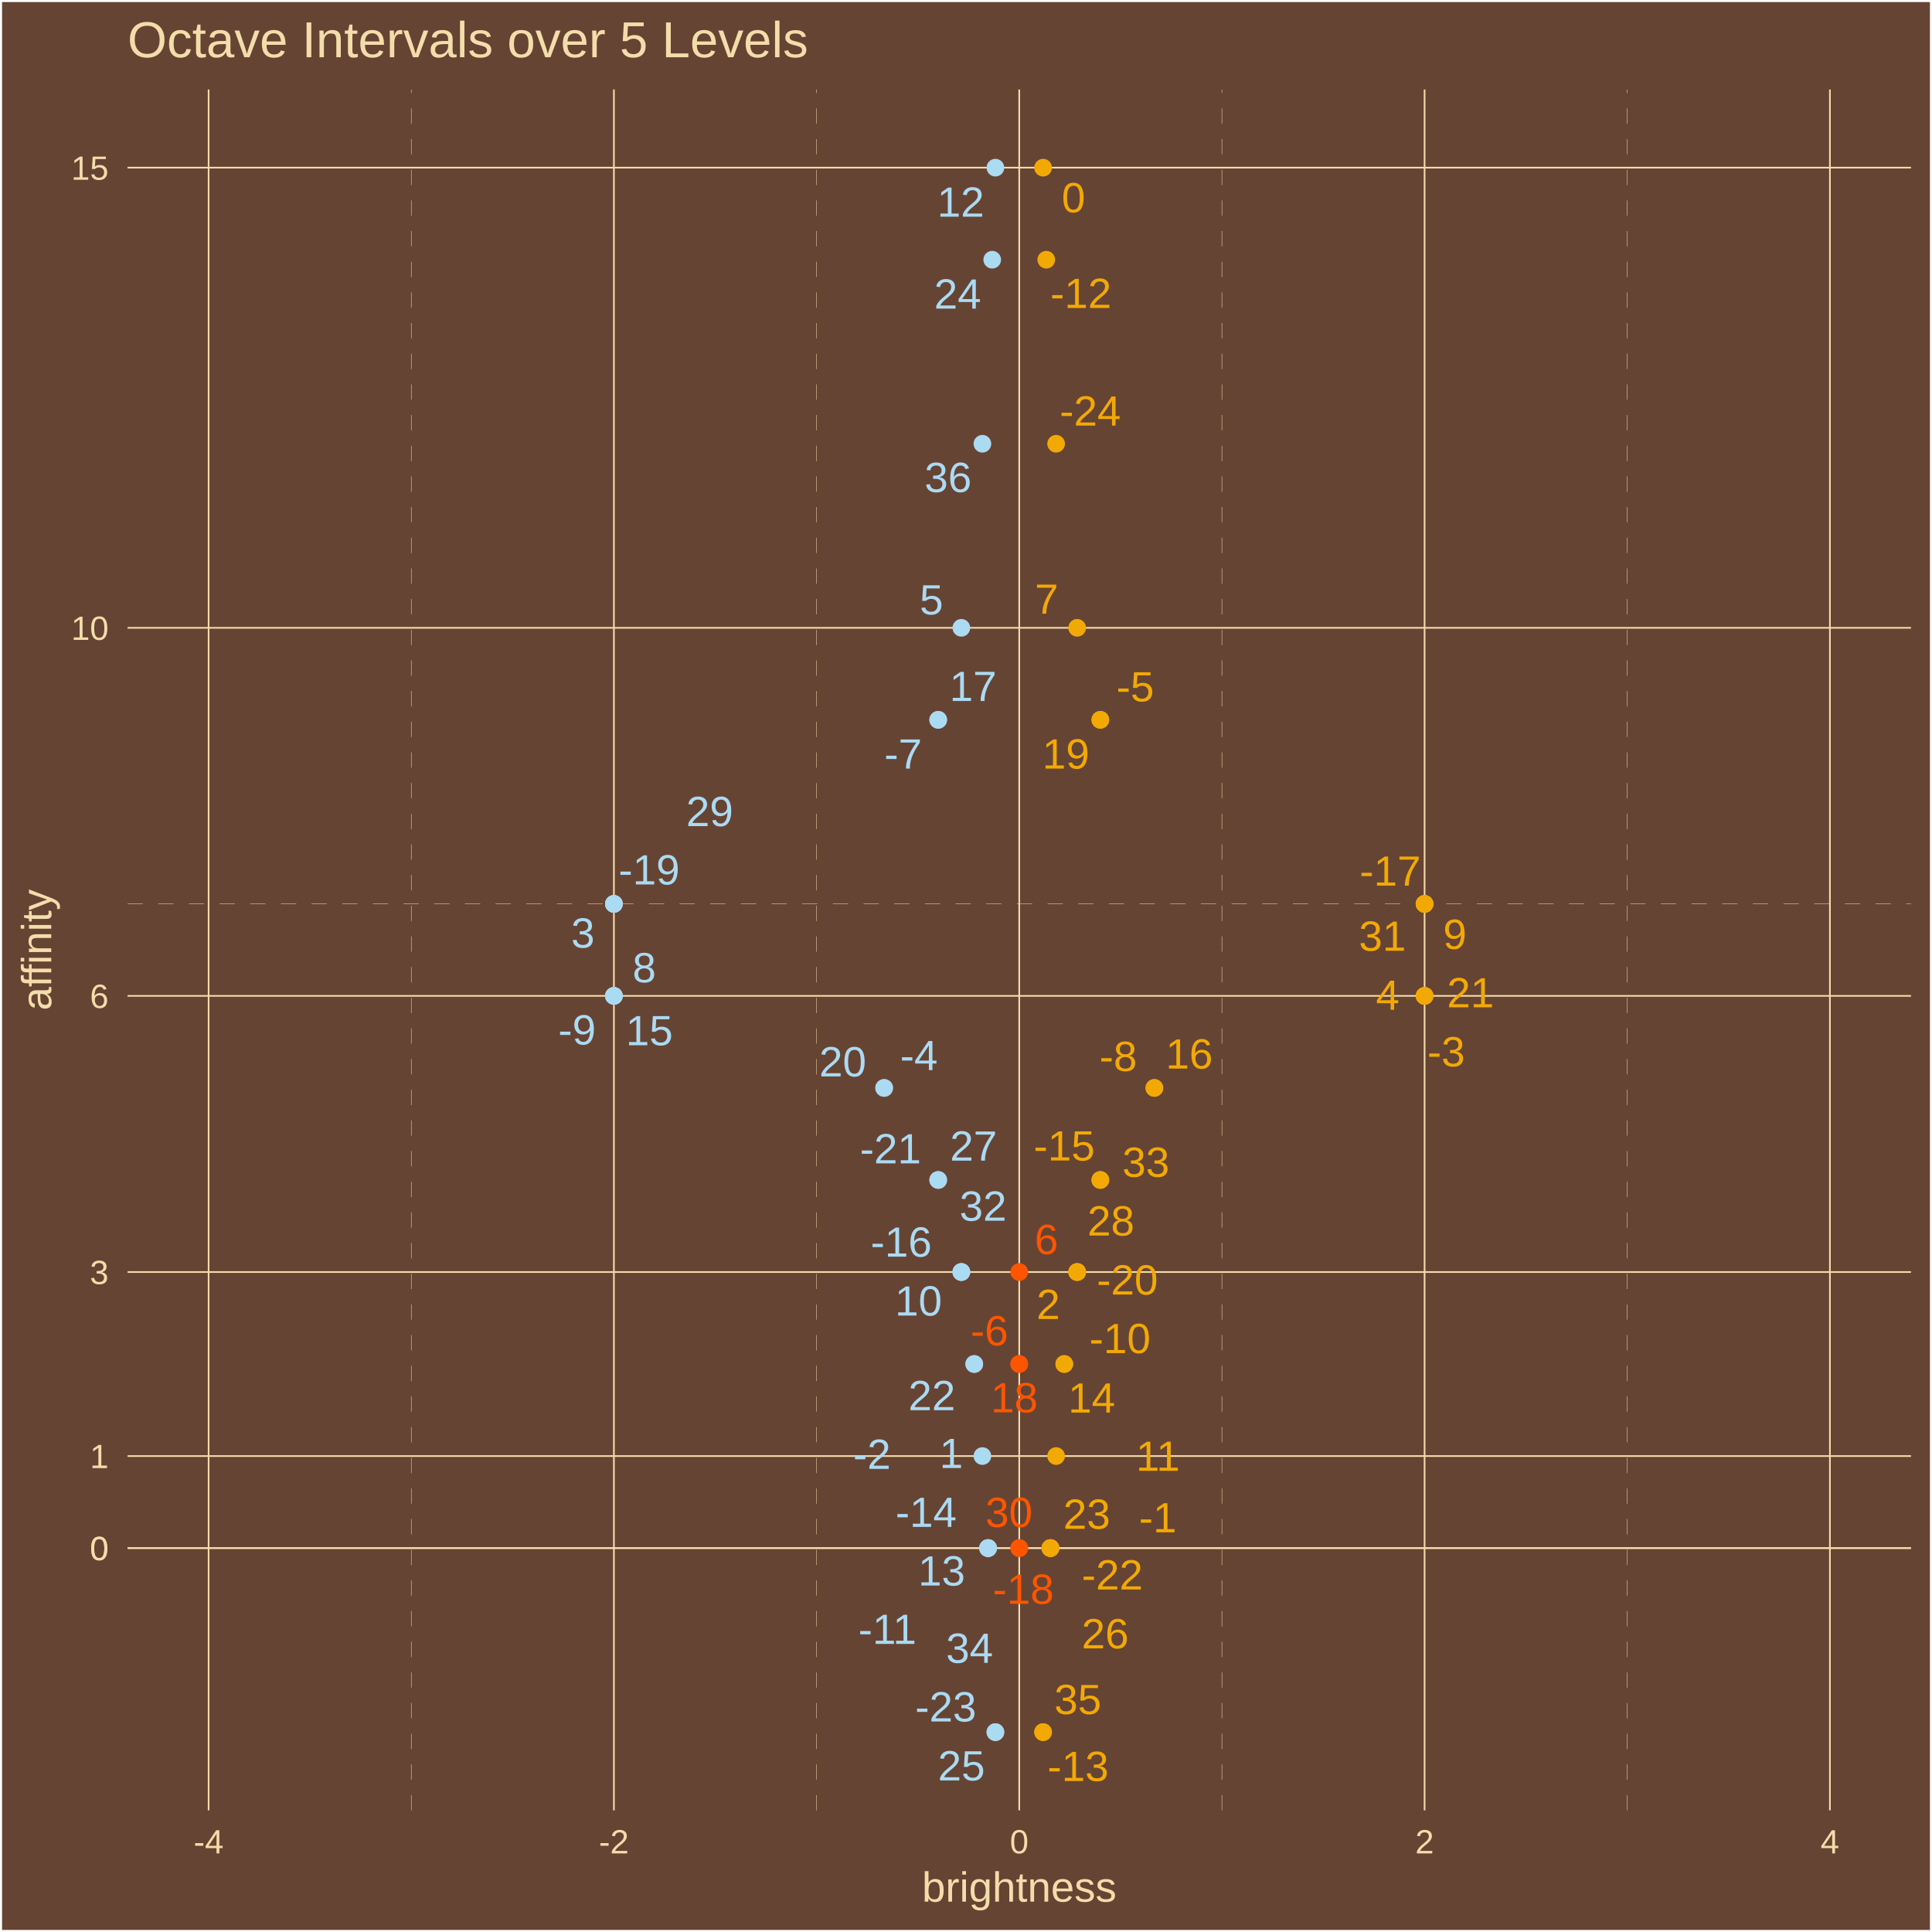
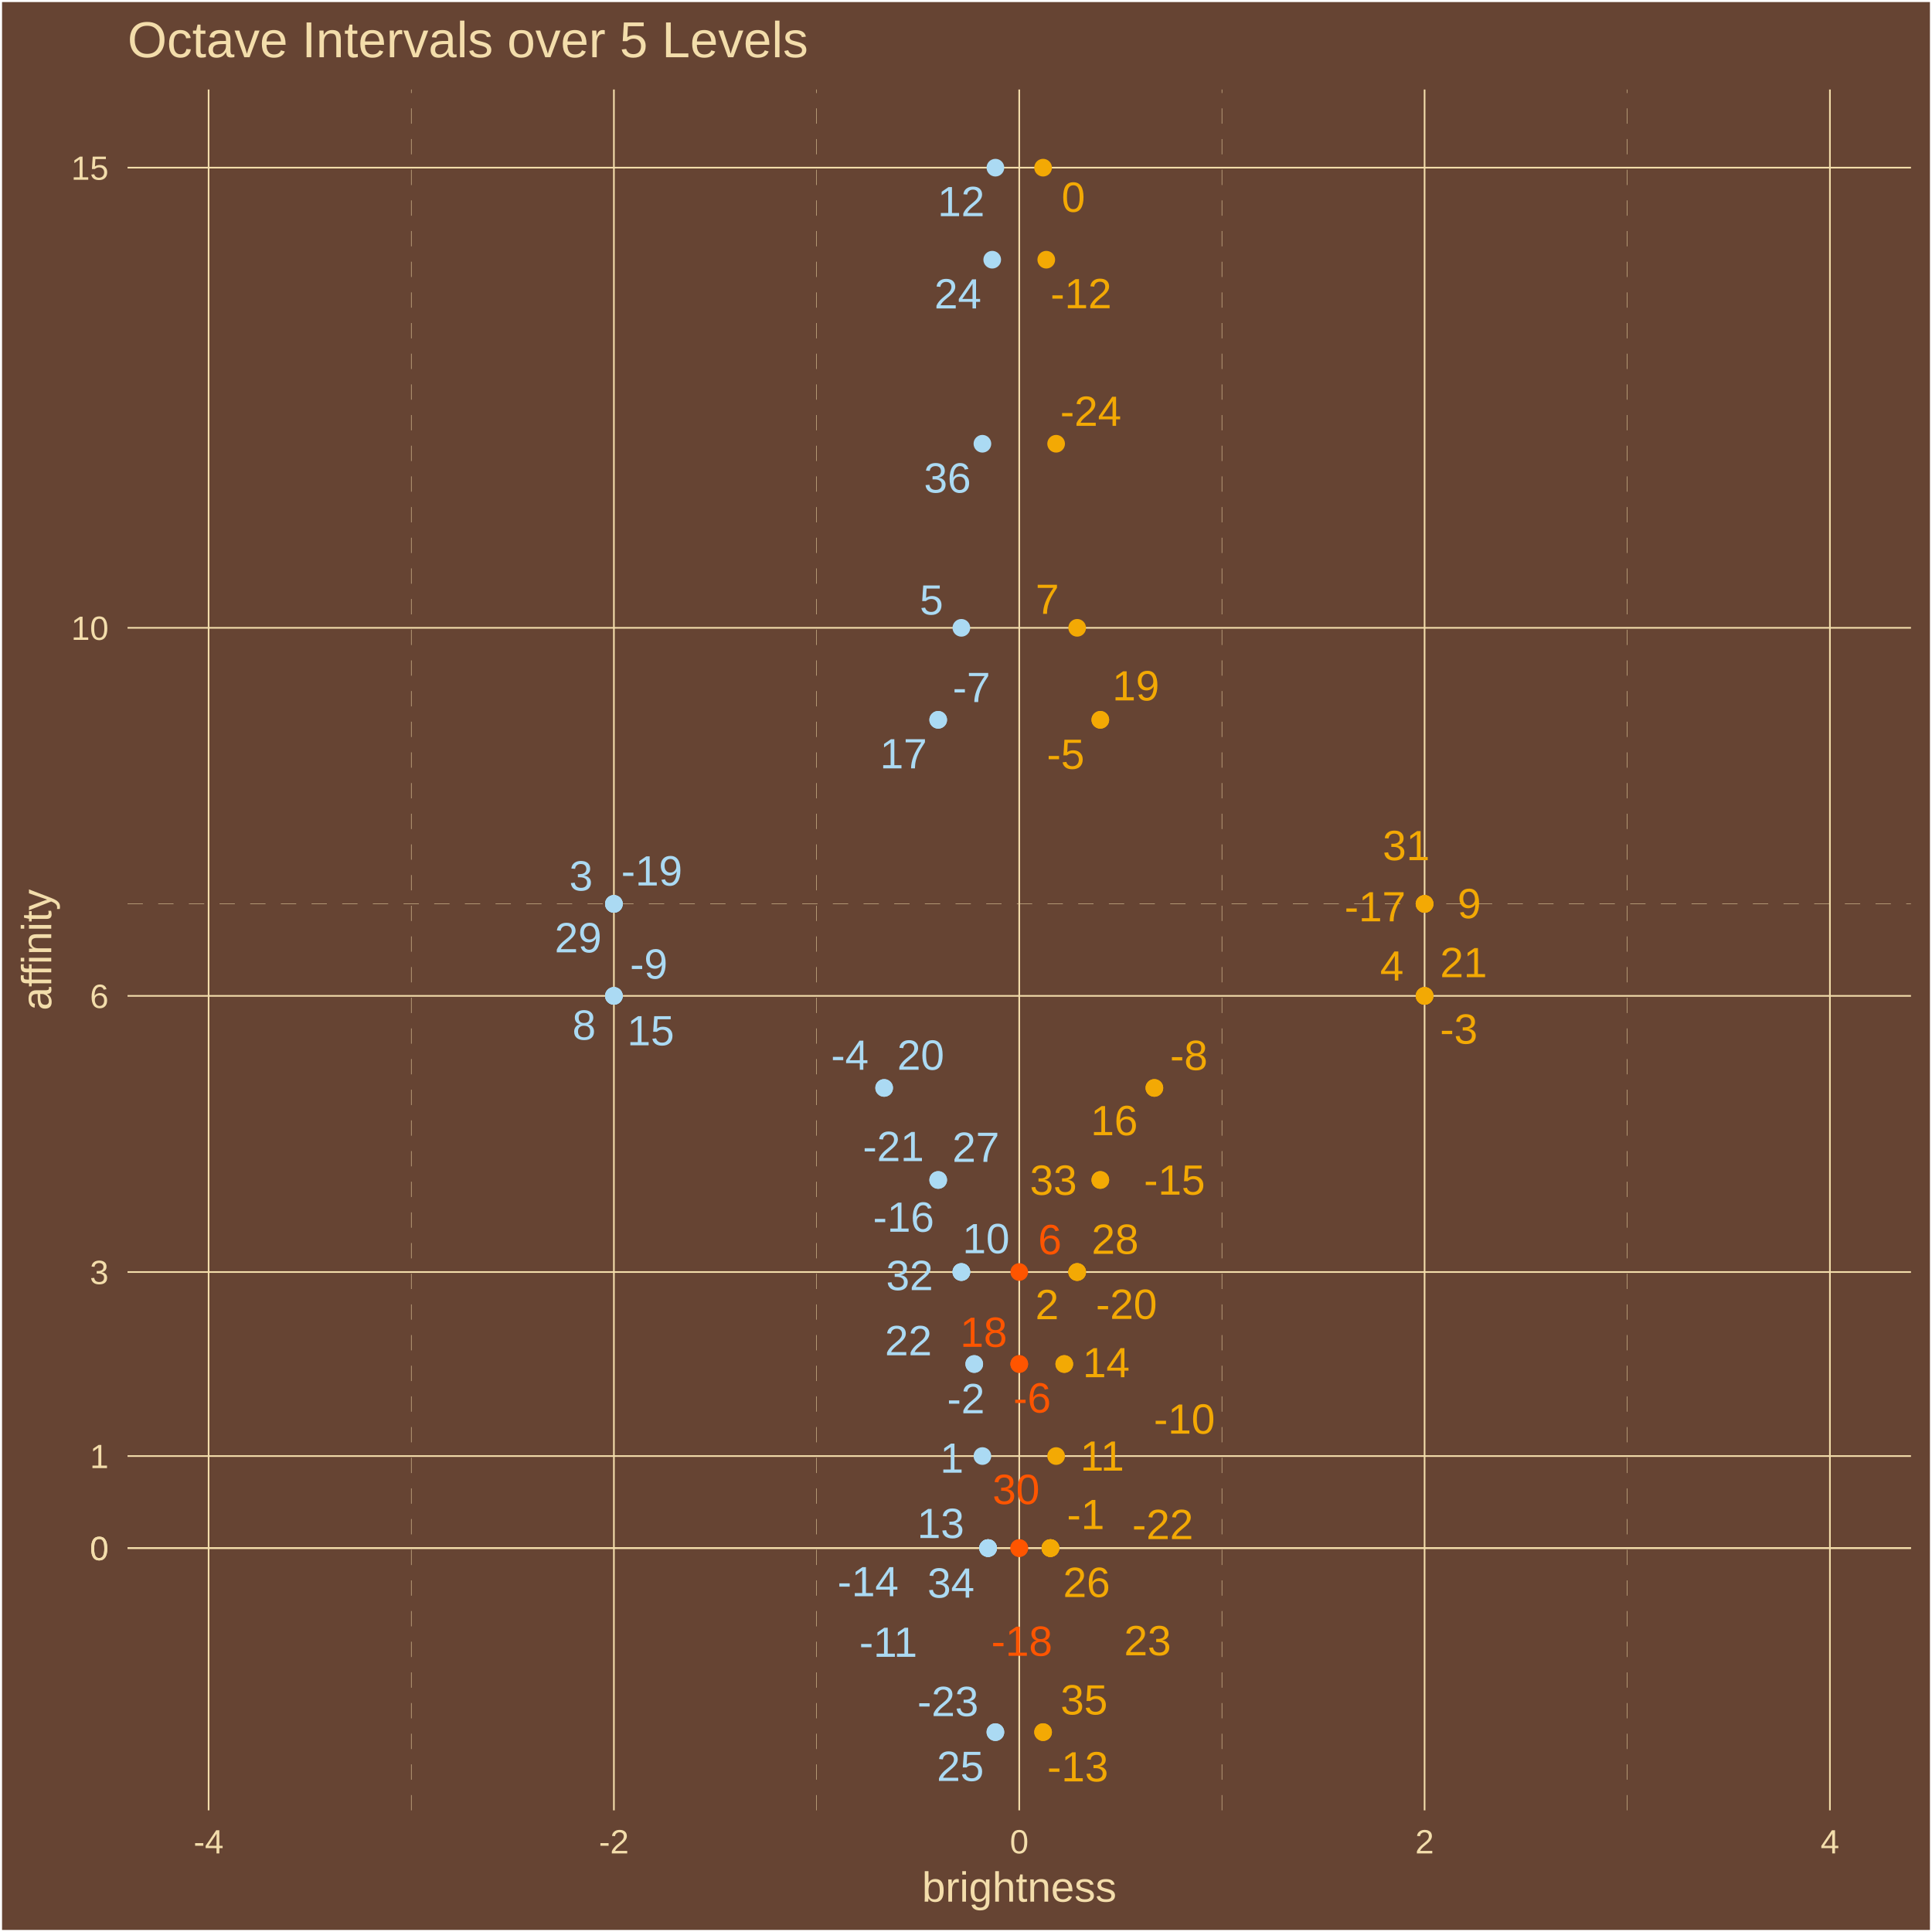
<svg xmlns="http://www.w3.org/2000/svg" class="svglite" width="504.00pt" height="504.00pt" viewBox="0 0 504.00 504.00">
  <defs>
    <style type="text/css">
    .svglite line, .svglite polyline, .svglite polygon, .svglite path, .svglite rect, .svglite circle {
      fill: none;
      stroke: #000000;
      stroke-linecap: round;
      stroke-linejoin: round;
      stroke-miterlimit: 10.00;
    }
    .svglite text {
      white-space: pre;
    }
  </style>
  </defs>
  <rect width="100%" height="100%" style="stroke: none; fill: #664433;" />
  <defs>
    <clipPath id="cpMC4wMHw1MDQuMDB8MC4wMHw1MDQuMDA=">
      <rect x="0.00" y="0.00" width="504.00" height="504.00" />
    </clipPath>
  </defs>
  <g clip-path="url(#cpMC4wMHw1MDQuMDB8MC4wMHw1MDQuMDA=)">
    <rect x="0.00" y="0" width="504.00" height="504.00" style="stroke-width: 1.07; stroke: #FFFFFF; fill: #664433;" />
  </g>
  <defs>
    <clipPath id="cpMzMuMjd8NDk4LjUyfDIzLjM0fDQ3Mi4yNw==">
      <rect x="33.27" y="23.34" width="465.25" height="448.93" />
    </clipPath>
  </defs>
  <g clip-path="url(#cpMzMuMjd8NDk4LjUyfDIzLjM0fDQ3Mi4yNw==)">
    <rect x="33.27" y="23.34" width="465.25" height="448.93" style="stroke-width: 1.07; stroke: none; fill: #664433;" />
    <polyline points="33.27,235.80 498.52,235.80 " style="stroke-width: 0.11; stroke: #F3DDAB; stroke-dasharray: 4.00,4.00; stroke-linecap: butt;" />
    <polyline points="107.29,472.27 107.29,23.34 " style="stroke-width: 0.11; stroke: #F3DDAB; stroke-dasharray: 4.00,4.00; stroke-linecap: butt;" />
    <polyline points="213.02,472.27 213.02,23.34 " style="stroke-width: 0.11; stroke: #F3DDAB; stroke-dasharray: 4.00,4.00; stroke-linecap: butt;" />
    <polyline points="318.76,472.27 318.76,23.34 " style="stroke-width: 0.11; stroke: #F3DDAB; stroke-dasharray: 4.00,4.00; stroke-linecap: butt;" />
    <polyline points="424.50,472.27 424.50,23.34 " style="stroke-width: 0.11; stroke: #F3DDAB; stroke-dasharray: 4.00,4.00; stroke-linecap: butt;" />
    <polyline points="33.27,403.85 498.52,403.85 " style="stroke-width: 0.43; stroke: #F3DDAB; stroke-linecap: butt;" />
    <polyline points="33.27,403.85 498.52,403.85 " style="stroke-width: 0.43; stroke: #F3DDAB; stroke-linecap: butt;" />
    <polyline points="33.27,379.84 498.52,379.84 " style="stroke-width: 0.43; stroke: #F3DDAB; stroke-linecap: butt;" />
    <polyline points="33.27,331.83 498.52,331.83 " style="stroke-width: 0.43; stroke: #F3DDAB; stroke-linecap: butt;" />
    <polyline points="33.27,259.80 498.52,259.80 " style="stroke-width: 0.43; stroke: #F3DDAB; stroke-linecap: butt;" />
    <polyline points="33.27,163.78 498.52,163.78 " style="stroke-width: 0.43; stroke: #F3DDAB; stroke-linecap: butt;" />
    <polyline points="33.27,43.74 498.52,43.74 " style="stroke-width: 0.43; stroke: #F3DDAB; stroke-linecap: butt;" />
    <polyline points="54.42,472.27 54.42,23.34 " style="stroke-width: 0.43; stroke: #F3DDAB; stroke-linecap: butt;" />
    <polyline points="160.15,472.27 160.15,23.34 " style="stroke-width: 0.43; stroke: #F3DDAB; stroke-linecap: butt;" />
    <polyline points="265.89,472.27 265.89,23.34 " style="stroke-width: 0.43; stroke: #F3DDAB; stroke-linecap: butt;" />
    <polyline points="371.63,472.27 371.63,23.34 " style="stroke-width: 0.43; stroke: #F3DDAB; stroke-linecap: butt;" />
    <polyline points="477.37,472.27 477.37,23.34 " style="stroke-width: 0.43; stroke: #F3DDAB; stroke-linecap: butt;" />
    <circle cx="275.51" cy="115.76" r="1.95" style="stroke-width: 0.71; stroke: #F3A904; fill: #F3A904;" />
    <circle cx="259.67" cy="451.86" r="1.95" style="stroke-width: 0.71; stroke: #ABDAF3; fill: #ABDAF3;" />
    <circle cx="274.03" cy="403.85" r="1.95" style="stroke-width: 0.71; stroke: #F3A904; fill: #F3A904;" />
    <circle cx="244.75" cy="307.82" r="1.95" style="stroke-width: 0.71; stroke: #ABDAF3; fill: #ABDAF3;" />
    <circle cx="281.00" cy="331.83" r="1.95" style="stroke-width: 0.71; stroke: #F3A904; fill: #F3A904;" />
    <circle cx="160.15" cy="235.80" r="1.95" style="stroke-width: 0.71; stroke: #ABDAF3; fill: #ABDAF3;" />
    <circle cx="265.89" cy="403.85" r="1.95" style="stroke-width: 0.71; stroke: #FF5500; fill: #FF5500;" />
    <circle cx="371.63" cy="235.80" r="1.95" style="stroke-width: 0.71; stroke: #F3A904; fill: #F3A904;" />
    <circle cx="250.79" cy="331.83" r="1.95" style="stroke-width: 0.71; stroke: #ABDAF3; fill: #ABDAF3;" />
    <circle cx="287.04" cy="307.82" r="1.95" style="stroke-width: 0.71; stroke: #F3A904; fill: #F3A904;" />
    <circle cx="257.76" cy="403.85" r="1.95" style="stroke-width: 0.71; stroke: #ABDAF3; fill: #ABDAF3;" />
    <circle cx="272.11" cy="451.86" r="1.95" style="stroke-width: 0.71; stroke: #F3A904; fill: #F3A904;" />
    <circle cx="272.94" cy="67.75" r="1.95" style="stroke-width: 0.71; stroke: #F3A904; fill: #F3A904;" />
    <circle cx="257.76" cy="403.85" r="1.95" style="stroke-width: 0.71; stroke: #ABDAF3; fill: #ABDAF3;" />
    <circle cx="277.64" cy="355.83" r="1.95" style="stroke-width: 0.71; stroke: #F3A904; fill: #F3A904;" />
    <circle cx="160.15" cy="259.80" r="1.95" style="stroke-width: 0.71; stroke: #ABDAF3; fill: #ABDAF3;" />
    <circle cx="301.14" cy="283.81" r="1.95" style="stroke-width: 0.71; stroke: #F3A904; fill: #F3A904;" />
    <circle cx="244.75" cy="187.78" r="1.95" style="stroke-width: 0.71; stroke: #ABDAF3; fill: #ABDAF3;" />
    <circle cx="265.89" cy="355.83" r="1.95" style="stroke-width: 0.71; stroke: #FF5500; fill: #FF5500;" />
    <circle cx="287.04" cy="187.78" r="1.95" style="stroke-width: 0.71; stroke: #F3A904; fill: #F3A904;" />
    <circle cx="230.65" cy="283.81" r="1.95" style="stroke-width: 0.71; stroke: #ABDAF3; fill: #ABDAF3;" />
    <circle cx="371.63" cy="259.80" r="1.95" style="stroke-width: 0.71; stroke: #F3A904; fill: #F3A904;" />
    <circle cx="254.15" cy="355.83" r="1.95" style="stroke-width: 0.71; stroke: #ABDAF3; fill: #ABDAF3;" />
    <circle cx="274.03" cy="403.85" r="1.95" style="stroke-width: 0.71; stroke: #F3A904; fill: #F3A904;" />
    <circle cx="272.11" cy="43.74" r="1.95" style="stroke-width: 0.71; stroke: #F3A904; fill: #F3A904;" />
    <circle cx="256.28" cy="379.84" r="1.95" style="stroke-width: 0.71; stroke: #ABDAF3; fill: #ABDAF3;" />
    <circle cx="281.00" cy="331.83" r="1.95" style="stroke-width: 0.71; stroke: #F3A904; fill: #F3A904;" />
    <circle cx="160.15" cy="235.80" r="1.95" style="stroke-width: 0.71; stroke: #ABDAF3; fill: #ABDAF3;" />
    <circle cx="371.63" cy="259.80" r="1.95" style="stroke-width: 0.71; stroke: #F3A904; fill: #F3A904;" />
    <circle cx="250.79" cy="163.78" r="1.95" style="stroke-width: 0.71; stroke: #ABDAF3; fill: #ABDAF3;" />
    <circle cx="265.89" cy="331.83" r="1.95" style="stroke-width: 0.71; stroke: #FF5500; fill: #FF5500;" />
    <circle cx="281.00" cy="163.78" r="1.95" style="stroke-width: 0.71; stroke: #F3A904; fill: #F3A904;" />
    <circle cx="160.15" cy="259.80" r="1.95" style="stroke-width: 0.71; stroke: #ABDAF3; fill: #ABDAF3;" />
    <circle cx="371.63" cy="235.80" r="1.95" style="stroke-width: 0.71; stroke: #F3A904; fill: #F3A904;" />
    <circle cx="250.79" cy="331.83" r="1.95" style="stroke-width: 0.71; stroke: #ABDAF3; fill: #ABDAF3;" />
    <circle cx="275.51" cy="379.84" r="1.95" style="stroke-width: 0.71; stroke: #F3A904; fill: #F3A904;" />
    <circle cx="259.67" cy="43.74" r="1.95" style="stroke-width: 0.71; stroke: #ABDAF3; fill: #ABDAF3;" />
    <circle cx="257.76" cy="403.85" r="1.95" style="stroke-width: 0.71; stroke: #ABDAF3; fill: #ABDAF3;" />
    <circle cx="277.64" cy="355.83" r="1.95" style="stroke-width: 0.71; stroke: #F3A904; fill: #F3A904;" />
    <circle cx="160.15" cy="259.80" r="1.95" style="stroke-width: 0.71; stroke: #ABDAF3; fill: #ABDAF3;" />
    <circle cx="301.14" cy="283.81" r="1.95" style="stroke-width: 0.71; stroke: #F3A904; fill: #F3A904;" />
    <circle cx="244.75" cy="187.78" r="1.95" style="stroke-width: 0.71; stroke: #ABDAF3; fill: #ABDAF3;" />
    <circle cx="265.89" cy="355.83" r="1.95" style="stroke-width: 0.71; stroke: #FF5500; fill: #FF5500;" />
    <circle cx="287.04" cy="187.78" r="1.95" style="stroke-width: 0.71; stroke: #F3A904; fill: #F3A904;" />
    <circle cx="230.65" cy="283.81" r="1.95" style="stroke-width: 0.71; stroke: #ABDAF3; fill: #ABDAF3;" />
    <circle cx="371.63" cy="259.80" r="1.95" style="stroke-width: 0.71; stroke: #F3A904; fill: #F3A904;" />
    <circle cx="254.15" cy="355.83" r="1.95" style="stroke-width: 0.71; stroke: #ABDAF3; fill: #ABDAF3;" />
    <circle cx="274.03" cy="403.85" r="1.95" style="stroke-width: 0.71; stroke: #F3A904; fill: #F3A904;" />
    <circle cx="258.84" cy="67.75" r="1.95" style="stroke-width: 0.71; stroke: #ABDAF3; fill: #ABDAF3;" />
    <circle cx="259.67" cy="451.86" r="1.95" style="stroke-width: 0.71; stroke: #ABDAF3; fill: #ABDAF3;" />
    <circle cx="274.03" cy="403.85" r="1.95" style="stroke-width: 0.71; stroke: #F3A904; fill: #F3A904;" />
    <circle cx="244.75" cy="307.82" r="1.95" style="stroke-width: 0.71; stroke: #ABDAF3; fill: #ABDAF3;" />
    <circle cx="281.00" cy="331.83" r="1.95" style="stroke-width: 0.71; stroke: #F3A904; fill: #F3A904;" />
    <circle cx="160.15" cy="235.80" r="1.95" style="stroke-width: 0.71; stroke: #ABDAF3; fill: #ABDAF3;" />
    <circle cx="265.89" cy="403.85" r="1.95" style="stroke-width: 0.71; stroke: #FF5500; fill: #FF5500;" />
    <circle cx="371.63" cy="235.80" r="1.95" style="stroke-width: 0.71; stroke: #F3A904; fill: #F3A904;" />
    <circle cx="250.79" cy="331.83" r="1.95" style="stroke-width: 0.71; stroke: #ABDAF3; fill: #ABDAF3;" />
    <circle cx="287.04" cy="307.82" r="1.95" style="stroke-width: 0.71; stroke: #F3A904; fill: #F3A904;" />
    <circle cx="257.76" cy="403.85" r="1.95" style="stroke-width: 0.71; stroke: #ABDAF3; fill: #ABDAF3;" />
    <circle cx="272.11" cy="451.86" r="1.95" style="stroke-width: 0.71; stroke: #F3A904; fill: #F3A904;" />
    <circle cx="256.28" cy="115.76" r="1.95" style="stroke-width: 0.71; stroke: #ABDAF3; fill: #ABDAF3;" />
-     <line x1="251.36" y1="396.45" x2="257.03" y2="403.00" style="stroke-width: 1.07; stroke: none;" />
-     <line x1="241.26" y1="423.94" x2="257.05" y2="404.71" style="stroke-width: 1.07; stroke: none;" />
-     <line x1="376.40" y1="268.48" x2="372.17" y2="260.78" style="stroke-width: 1.07; stroke: none;" />
-     <line x1="234.18" y1="378.44" x2="253.40" y2="356.67" style="stroke-width: 1.07; stroke: none;" />
-     <line x1="295.32" y1="396.14" x2="275.10" y2="403.46" style="stroke-width: 1.07; stroke: none;" />
-     <line x1="294.14" y1="379.73" x2="276.65" y2="379.83" style="stroke-width: 1.07; stroke: none;" />
-     <line x1="286.85" y1="420.30" x2="274.71" y2="404.73" style="stroke-width: 1.07; stroke: none;" />
-     <line x1="287.23" y1="324.11" x2="281.70" y2="330.96" style="stroke-width: 1.07; stroke: none;" />
-     <line x1="177.20" y1="212.45" x2="160.81" y2="234.90" style="stroke-width: 1.07; stroke: none;" />
-     <line x1="255.91" y1="320.25" x2="251.24" y2="330.81" style="stroke-width: 1.07; stroke: none;" />
-     <line x1="253.06" y1="424.08" x2="257.51" y2="404.92" style="stroke-width: 1.07; stroke: none;" />
-     <text x="284.42" y="111.03" text-anchor="middle" style="font-size: 11.04px;fill: #F3A904; font-family: &quot;Arial&quot;;" textLength="15.94px" lengthAdjust="spacingAndGlyphs">-24</text>
-     <text x="246.72" y="449.08" text-anchor="middle" style="font-size: 11.04px;fill: #ABDAF3; font-family: &quot;Arial&quot;;" textLength="15.94px" lengthAdjust="spacingAndGlyphs">-23</text>
-     <text x="290.17" y="414.66" text-anchor="middle" style="font-size: 11.04px;fill: #F3A904; font-family: &quot;Arial&quot;;" textLength="15.94px" lengthAdjust="spacingAndGlyphs">-22</text>
-     <text x="232.31" y="303.49" text-anchor="middle" style="font-size: 11.04px;fill: #ABDAF3; font-family: &quot;Arial&quot;;" textLength="15.94px" lengthAdjust="spacingAndGlyphs">-21</text>
-     <text x="294.09" y="337.71" text-anchor="middle" style="font-size: 11.04px;fill: #F3A904; font-family: &quot;Arial&quot;;" textLength="15.94px" lengthAdjust="spacingAndGlyphs">-20</text>
-     <text x="169.34" y="230.73" text-anchor="middle" style="font-size: 11.04px;fill: #ABDAF3; font-family: &quot;Arial&quot;;" textLength="15.94px" lengthAdjust="spacingAndGlyphs">-19</text>
-     <text x="266.95" y="418.39" text-anchor="middle" style="font-size: 11.04px;fill: #FF5500; font-family: &quot;Arial&quot;;" textLength="15.94px" lengthAdjust="spacingAndGlyphs">-18</text>
-     <text x="362.67" y="231.05" text-anchor="middle" style="font-size: 11.04px;fill: #F3A904; font-family: &quot;Arial&quot;;" textLength="15.94px" lengthAdjust="spacingAndGlyphs">-17</text>
-     <text x="235.10" y="327.83" text-anchor="middle" style="font-size: 11.04px;fill: #ABDAF3; font-family: &quot;Arial&quot;;" textLength="15.94px" lengthAdjust="spacingAndGlyphs">-16</text>
-     <text x="277.63" y="302.74" text-anchor="middle" style="font-size: 11.04px;fill: #F3A904; font-family: &quot;Arial&quot;;" textLength="15.94px" lengthAdjust="spacingAndGlyphs">-15</text>
-     <text x="241.59" y="398.32" text-anchor="middle" style="font-size: 11.04px;fill: #ABDAF3; font-family: &quot;Arial&quot;;" textLength="15.94px" lengthAdjust="spacingAndGlyphs">-14</text>
-     <text x="281.24" y="464.61" text-anchor="middle" style="font-size: 11.04px;fill: #F3A904; font-family: &quot;Arial&quot;;" textLength="15.94px" lengthAdjust="spacingAndGlyphs">-13</text>
-     <text x="281.97" y="80.34" text-anchor="middle" style="font-size: 11.04px;fill: #F3A904; font-family: &quot;Arial&quot;;" textLength="15.94px" lengthAdjust="spacingAndGlyphs">-12</text>
-     <text x="231.49" y="428.84" text-anchor="middle" style="font-size: 11.04px;fill: #ABDAF3; font-family: &quot;Arial&quot;;" textLength="15.94px" lengthAdjust="spacingAndGlyphs">-11</text>
-     <text x="292.17" y="352.99" text-anchor="middle" style="font-size: 11.04px;fill: #F3A904; font-family: &quot;Arial&quot;;" textLength="15.94px" lengthAdjust="spacingAndGlyphs">-10</text>
-     <text x="150.53" y="272.48" text-anchor="middle" style="font-size: 11.04px;fill: #ABDAF3; font-family: &quot;Arial&quot;;" textLength="9.81px" lengthAdjust="spacingAndGlyphs">-9</text>
-     <text x="291.71" y="279.40" text-anchor="middle" style="font-size: 11.04px;fill: #F3A904; font-family: &quot;Arial&quot;;" textLength="9.81px" lengthAdjust="spacingAndGlyphs">-8</text>
-     <text x="235.60" y="200.49" text-anchor="middle" style="font-size: 11.04px;fill: #ABDAF3; font-family: &quot;Arial&quot;;" textLength="9.81px" lengthAdjust="spacingAndGlyphs">-7</text>
-     <text x="258.10" y="350.97" text-anchor="middle" style="font-size: 11.04px;fill: #FF5500; font-family: &quot;Arial&quot;;" textLength="9.81px" lengthAdjust="spacingAndGlyphs">-6</text>
-     <text x="296.15" y="182.97" text-anchor="middle" style="font-size: 11.04px;fill: #F3A904; font-family: &quot;Arial&quot;;" textLength="9.81px" lengthAdjust="spacingAndGlyphs">-5</text>
-     <text x="239.72" y="279.16" text-anchor="middle" style="font-size: 11.04px;fill: #ABDAF3; font-family: &quot;Arial&quot;;" textLength="9.81px" lengthAdjust="spacingAndGlyphs">-4</text>
-     <text x="377.25" y="278.19" text-anchor="middle" style="font-size: 11.04px;fill: #F3A904; font-family: &quot;Arial&quot;;" textLength="9.81px" lengthAdjust="spacingAndGlyphs">-3</text>
-     <text x="227.47" y="383.19" text-anchor="middle" style="font-size: 11.04px;fill: #ABDAF3; font-family: &quot;Arial&quot;;" textLength="9.81px" lengthAdjust="spacingAndGlyphs">-2</text>
-     <text x="302.03" y="399.73" text-anchor="middle" style="font-size: 11.04px;fill: #F3A904; font-family: &quot;Arial&quot;;" textLength="9.81px" lengthAdjust="spacingAndGlyphs">-1</text>
-     <text x="280.03" y="55.39" text-anchor="middle" style="font-size: 11.04px;fill: #F3A904; font-family: &quot;Arial&quot;;" textLength="6.13px" lengthAdjust="spacingAndGlyphs">0</text>
-     <text x="248.15" y="382.95" text-anchor="middle" style="font-size: 11.04px;fill: #ABDAF3; font-family: &quot;Arial&quot;;" textLength="6.13px" lengthAdjust="spacingAndGlyphs">1</text>
-     <text x="273.46" y="344.09" text-anchor="middle" style="font-size: 11.04px;fill: #F3A904; font-family: &quot;Arial&quot;;" textLength="6.13px" lengthAdjust="spacingAndGlyphs">2</text>
-     <text x="152.06" y="247.21" text-anchor="middle" style="font-size: 11.04px;fill: #ABDAF3; font-family: &quot;Arial&quot;;" textLength="6.13px" lengthAdjust="spacingAndGlyphs">3</text>
-     <text x="362.01" y="263.42" text-anchor="middle" style="font-size: 11.04px;fill: #F3A904; font-family: &quot;Arial&quot;;" textLength="6.13px" lengthAdjust="spacingAndGlyphs">4</text>
-     <text x="242.98" y="160.28" text-anchor="middle" style="font-size: 11.04px;fill: #ABDAF3; font-family: &quot;Arial&quot;;" textLength="6.13px" lengthAdjust="spacingAndGlyphs">5</text>
-     <text x="272.97" y="327.16" text-anchor="middle" style="font-size: 11.04px;fill: #FF5500; font-family: &quot;Arial&quot;;" textLength="6.13px" lengthAdjust="spacingAndGlyphs">6</text>
-     <text x="273.02" y="160.10" text-anchor="middle" style="font-size: 11.04px;fill: #F3A904; font-family: &quot;Arial&quot;;" textLength="6.13px" lengthAdjust="spacingAndGlyphs">7</text>
-     <text x="168.07" y="256.26" text-anchor="middle" style="font-size: 11.04px;fill: #ABDAF3; font-family: &quot;Arial&quot;;" textLength="6.13px" lengthAdjust="spacingAndGlyphs">8</text>
-     <text x="379.53" y="247.55" text-anchor="middle" style="font-size: 11.04px;fill: #F3A904; font-family: &quot;Arial&quot;;" textLength="6.13px" lengthAdjust="spacingAndGlyphs">9</text>
-     <text x="239.60" y="343.19" text-anchor="middle" style="font-size: 11.04px;fill: #ABDAF3; font-family: &quot;Arial&quot;;" textLength="12.27px" lengthAdjust="spacingAndGlyphs">10</text>
-     <text x="302.07" y="383.69" text-anchor="middle" style="font-size: 11.04px;fill: #F3A904; font-family: &quot;Arial&quot;;" textLength="12.27px" lengthAdjust="spacingAndGlyphs">11</text>
-     <text x="250.62" y="56.53" text-anchor="middle" style="font-size: 11.04px;fill: #ABDAF3; font-family: &quot;Arial&quot;;" textLength="12.27px" lengthAdjust="spacingAndGlyphs">12</text>
-     <text x="245.65" y="413.62" text-anchor="middle" style="font-size: 11.04px;fill: #ABDAF3; font-family: &quot;Arial&quot;;" textLength="12.27px" lengthAdjust="spacingAndGlyphs">13</text>
-     <text x="284.79" y="368.50" text-anchor="middle" style="font-size: 11.04px;fill: #F3A904; font-family: &quot;Arial&quot;;" textLength="12.27px" lengthAdjust="spacingAndGlyphs">14</text>
-     <text x="169.39" y="272.67" text-anchor="middle" style="font-size: 11.04px;fill: #ABDAF3; font-family: &quot;Arial&quot;;" textLength="12.27px" lengthAdjust="spacingAndGlyphs">15</text>
-     <text x="310.24" y="278.76" text-anchor="middle" style="font-size: 11.04px;fill: #F3A904; font-family: &quot;Arial&quot;;" textLength="12.27px" lengthAdjust="spacingAndGlyphs">16</text>
-     <text x="253.84" y="182.87" text-anchor="middle" style="font-size: 11.04px;fill: #ABDAF3; font-family: &quot;Arial&quot;;" textLength="12.27px" lengthAdjust="spacingAndGlyphs">17</text>
-     <text x="264.60" y="368.44" text-anchor="middle" style="font-size: 11.04px;fill: #FF5500; font-family: &quot;Arial&quot;;" textLength="12.27px" lengthAdjust="spacingAndGlyphs">18</text>
-     <text x="278.05" y="200.50" text-anchor="middle" style="font-size: 11.04px;fill: #F3A904; font-family: &quot;Arial&quot;;" textLength="12.27px" lengthAdjust="spacingAndGlyphs">19</text>
-     <text x="219.84" y="280.80" text-anchor="middle" style="font-size: 11.04px;fill: #ABDAF3; font-family: &quot;Arial&quot;;" textLength="12.27px" lengthAdjust="spacingAndGlyphs">20</text>
-     <text x="383.60" y="262.78" text-anchor="middle" style="font-size: 11.04px;fill: #F3A904; font-family: &quot;Arial&quot;;" textLength="12.27px" lengthAdjust="spacingAndGlyphs">21</text>
-     <text x="243.09" y="367.88" text-anchor="middle" style="font-size: 11.04px;fill: #ABDAF3; font-family: &quot;Arial&quot;;" textLength="12.27px" lengthAdjust="spacingAndGlyphs">22</text>
-     <text x="283.50" y="398.82" text-anchor="middle" style="font-size: 11.04px;fill: #F3A904; font-family: &quot;Arial&quot;;" textLength="12.27px" lengthAdjust="spacingAndGlyphs">23</text>
-     <text x="249.81" y="80.51" text-anchor="middle" style="font-size: 11.04px;fill: #ABDAF3; font-family: &quot;Arial&quot;;" textLength="12.27px" lengthAdjust="spacingAndGlyphs">24</text>
-     <text x="250.80" y="464.45" text-anchor="middle" style="font-size: 11.04px;fill: #ABDAF3; font-family: &quot;Arial&quot;;" textLength="12.27px" lengthAdjust="spacingAndGlyphs">25</text>
-     <text x="288.30" y="430.01" text-anchor="middle" style="font-size: 11.04px;fill: #F3A904; font-family: &quot;Arial&quot;;" textLength="12.27px" lengthAdjust="spacingAndGlyphs">26</text>
-     <text x="253.96" y="302.77" text-anchor="middle" style="font-size: 11.04px;fill: #ABDAF3; font-family: &quot;Arial&quot;;" textLength="12.27px" lengthAdjust="spacingAndGlyphs">27</text>
-     <text x="289.80" y="322.31" text-anchor="middle" style="font-size: 11.04px;fill: #F3A904; font-family: &quot;Arial&quot;;" textLength="12.27px" lengthAdjust="spacingAndGlyphs">28</text>
-     <text x="185.13" y="215.51" text-anchor="middle" style="font-size: 11.04px;fill: #ABDAF3; font-family: &quot;Arial&quot;;" textLength="12.27px" lengthAdjust="spacingAndGlyphs">29</text>
-     <text x="263.20" y="398.36" text-anchor="middle" style="font-size: 11.04px;fill: #FF5500; font-family: &quot;Arial&quot;;" textLength="12.27px" lengthAdjust="spacingAndGlyphs">30</text>
-     <text x="360.63" y="248.02" text-anchor="middle" style="font-size: 11.04px;fill: #F3A904; font-family: &quot;Arial&quot;;" textLength="12.27px" lengthAdjust="spacingAndGlyphs">31</text>
-     <text x="256.45" y="318.45" text-anchor="middle" style="font-size: 11.04px;fill: #ABDAF3; font-family: &quot;Arial&quot;;" textLength="12.27px" lengthAdjust="spacingAndGlyphs">32</text>
-     <text x="298.92" y="307.01" text-anchor="middle" style="font-size: 11.04px;fill: #F3A904; font-family: &quot;Arial&quot;;" textLength="12.27px" lengthAdjust="spacingAndGlyphs">33</text>
-     <text x="252.93" y="433.79" text-anchor="middle" style="font-size: 11.04px;fill: #ABDAF3; font-family: &quot;Arial&quot;;" textLength="12.27px" lengthAdjust="spacingAndGlyphs">34</text>
-     <text x="281.17" y="447.16" text-anchor="middle" style="font-size: 11.04px;fill: #F3A904; font-family: &quot;Arial&quot;;" textLength="12.27px" lengthAdjust="spacingAndGlyphs">35</text>
-     <text x="247.32" y="128.36" text-anchor="middle" style="font-size: 11.04px;fill: #ABDAF3; font-family: &quot;Arial&quot;;" textLength="12.27px" lengthAdjust="spacingAndGlyphs">36</text>
+     <line x1="293.56" y1="397.85" x2="275.12" y2="403.51" style="stroke-width: 1.07; stroke: none;" />
+     <line x1="266.57" y1="422.23" x2="265.93" y2="404.95" style="stroke-width: 1.07; stroke: none;" />
+     <line x1="245.49" y1="319.33" x2="250.36" y2="330.81" style="stroke-width: 1.07; stroke: none;" />
+     <line x1="296.62" y1="307.70" x2="288.18" y2="307.80" style="stroke-width: 1.07; stroke: none;" />
+     <line x1="236.22" y1="412.07" x2="256.70" y2="404.25" style="stroke-width: 1.07; stroke: none;" />
+     <line x1="241.51" y1="427.33" x2="257.13" y2="404.76" style="stroke-width: 1.07; stroke: none;" />
+     <line x1="299.20" y1="369.42" x2="278.60" y2="356.43" style="stroke-width: 1.07; stroke: none;" />
+     <line x1="244.90" y1="350.62" x2="253.16" y2="355.28" style="stroke-width: 1.07; stroke: none;" />
+     <line x1="291.44" y1="426.97" x2="274.70" y2="404.74" style="stroke-width: 1.07; stroke: none;" />
+     <line x1="265.06" y1="394.16" x2="265.80" y2="402.75" style="stroke-width: 1.07; stroke: none;" />
+     <line x1="367.31" y1="226.19" x2="371.18" y2="234.79" style="stroke-width: 1.07; stroke: none;" />
+     <text x="284.56" y="111.10" text-anchor="middle" style="font-size: 11.04px;fill: #F3A904; font-family: &quot;Arial&quot;;" textLength="15.94px" lengthAdjust="spacingAndGlyphs">-24</text>
+     <text x="247.29" y="447.68" text-anchor="middle" style="font-size: 11.04px;fill: #ABDAF3; font-family: &quot;Arial&quot;;" textLength="15.94px" lengthAdjust="spacingAndGlyphs">-23</text>
+     <text x="303.33" y="401.51" text-anchor="middle" style="font-size: 11.04px;fill: #F3A904; font-family: &quot;Arial&quot;;" textLength="15.94px" lengthAdjust="spacingAndGlyphs">-22</text>
+     <text x="233.06" y="302.89" text-anchor="middle" style="font-size: 11.04px;fill: #ABDAF3; font-family: &quot;Arial&quot;;" textLength="15.94px" lengthAdjust="spacingAndGlyphs">-21</text>
+     <text x="293.86" y="344.06" text-anchor="middle" style="font-size: 11.04px;fill: #F3A904; font-family: &quot;Arial&quot;;" textLength="15.94px" lengthAdjust="spacingAndGlyphs">-20</text>
+     <text x="170.03" y="231.00" text-anchor="middle" style="font-size: 11.04px;fill: #ABDAF3; font-family: &quot;Arial&quot;;" textLength="15.94px" lengthAdjust="spacingAndGlyphs">-19</text>
+     <text x="266.57" y="431.95" text-anchor="middle" style="font-size: 11.04px;fill: #FF5500; font-family: &quot;Arial&quot;;" textLength="15.94px" lengthAdjust="spacingAndGlyphs">-18</text>
+     <text x="358.72" y="240.35" text-anchor="middle" style="font-size: 11.04px;fill: #F3A904; font-family: &quot;Arial&quot;;" textLength="15.94px" lengthAdjust="spacingAndGlyphs">-17</text>
+     <text x="235.72" y="321.32" text-anchor="middle" style="font-size: 11.04px;fill: #ABDAF3; font-family: &quot;Arial&quot;;" textLength="15.94px" lengthAdjust="spacingAndGlyphs">-16</text>
+     <text x="306.39" y="311.65" text-anchor="middle" style="font-size: 11.04px;fill: #F3A904; font-family: &quot;Arial&quot;;" textLength="15.94px" lengthAdjust="spacingAndGlyphs">-15</text>
+     <text x="226.45" y="416.41" text-anchor="middle" style="font-size: 11.04px;fill: #ABDAF3; font-family: &quot;Arial&quot;;" textLength="15.94px" lengthAdjust="spacingAndGlyphs">-14</text>
+     <text x="281.16" y="464.71" text-anchor="middle" style="font-size: 11.04px;fill: #F3A904; font-family: &quot;Arial&quot;;" textLength="15.94px" lengthAdjust="spacingAndGlyphs">-13</text>
+     <text x="282.02" y="80.41" text-anchor="middle" style="font-size: 11.04px;fill: #F3A904; font-family: &quot;Arial&quot;;" textLength="15.94px" lengthAdjust="spacingAndGlyphs">-12</text>
+     <text x="231.73" y="432.21" text-anchor="middle" style="font-size: 11.04px;fill: #ABDAF3; font-family: &quot;Arial&quot;;" textLength="15.94px" lengthAdjust="spacingAndGlyphs">-11</text>
+     <text x="308.97" y="374.00" text-anchor="middle" style="font-size: 11.04px;fill: #F3A904; font-family: &quot;Arial&quot;;" textLength="15.94px" lengthAdjust="spacingAndGlyphs">-10</text>
+     <text x="169.25" y="255.30" text-anchor="middle" style="font-size: 11.04px;fill: #ABDAF3; font-family: &quot;Arial&quot;;" textLength="9.81px" lengthAdjust="spacingAndGlyphs">-9</text>
+     <text x="310.14" y="279.13" text-anchor="middle" style="font-size: 11.04px;fill: #F3A904; font-family: &quot;Arial&quot;;" textLength="9.81px" lengthAdjust="spacingAndGlyphs">-8</text>
+     <text x="253.43" y="183.15" text-anchor="middle" style="font-size: 11.04px;fill: #ABDAF3; font-family: &quot;Arial&quot;;" textLength="9.81px" lengthAdjust="spacingAndGlyphs">-7</text>
+     <text x="269.26" y="368.49" text-anchor="middle" style="font-size: 11.04px;fill: #FF5500; font-family: &quot;Arial&quot;;" textLength="9.81px" lengthAdjust="spacingAndGlyphs">-6</text>
+     <text x="277.99" y="200.57" text-anchor="middle" style="font-size: 11.04px;fill: #F3A904; font-family: &quot;Arial&quot;;" textLength="9.81px" lengthAdjust="spacingAndGlyphs">-5</text>
+     <text x="221.70" y="279.06" text-anchor="middle" style="font-size: 11.04px;fill: #ABDAF3; font-family: &quot;Arial&quot;;" textLength="9.81px" lengthAdjust="spacingAndGlyphs">-4</text>
+     <text x="380.56" y="272.27" text-anchor="middle" style="font-size: 11.04px;fill: #F3A904; font-family: &quot;Arial&quot;;" textLength="9.81px" lengthAdjust="spacingAndGlyphs">-3</text>
+     <text x="251.98" y="368.68" text-anchor="middle" style="font-size: 11.04px;fill: #ABDAF3; font-family: &quot;Arial&quot;;" textLength="9.81px" lengthAdjust="spacingAndGlyphs">-2</text>
+     <text x="283.23" y="398.89" text-anchor="middle" style="font-size: 11.04px;fill: #F3A904; font-family: &quot;Arial&quot;;" textLength="9.81px" lengthAdjust="spacingAndGlyphs">-1</text>
+     <text x="280.00" y="55.26" text-anchor="middle" style="font-size: 11.04px;fill: #F3A904; font-family: &quot;Arial&quot;;" textLength="6.13px" lengthAdjust="spacingAndGlyphs">0</text>
+     <text x="248.31" y="384.18" text-anchor="middle" style="font-size: 11.04px;fill: #ABDAF3; font-family: &quot;Arial&quot;;" textLength="6.13px" lengthAdjust="spacingAndGlyphs">1</text>
+     <text x="273.14" y="344.14" text-anchor="middle" style="font-size: 11.04px;fill: #F3A904; font-family: &quot;Arial&quot;;" textLength="6.13px" lengthAdjust="spacingAndGlyphs">2</text>
+     <text x="151.57" y="232.31" text-anchor="middle" style="font-size: 11.04px;fill: #ABDAF3; font-family: &quot;Arial&quot;;" textLength="6.13px" lengthAdjust="spacingAndGlyphs">3</text>
+     <text x="363.10" y="255.80" text-anchor="middle" style="font-size: 11.04px;fill: #F3A904; font-family: &quot;Arial&quot;;" textLength="6.13px" lengthAdjust="spacingAndGlyphs">4</text>
+     <text x="242.99" y="160.32" text-anchor="middle" style="font-size: 11.04px;fill: #ABDAF3; font-family: &quot;Arial&quot;;" textLength="6.13px" lengthAdjust="spacingAndGlyphs">5</text>
+     <text x="273.88" y="327.19" text-anchor="middle" style="font-size: 11.04px;fill: #FF5500; font-family: &quot;Arial&quot;;" textLength="6.13px" lengthAdjust="spacingAndGlyphs">6</text>
+     <text x="273.21" y="160.14" text-anchor="middle" style="font-size: 11.04px;fill: #F3A904; font-family: &quot;Arial&quot;;" textLength="6.13px" lengthAdjust="spacingAndGlyphs">7</text>
+     <text x="152.37" y="271.23" text-anchor="middle" style="font-size: 11.04px;fill: #ABDAF3; font-family: &quot;Arial&quot;;" textLength="6.13px" lengthAdjust="spacingAndGlyphs">8</text>
+     <text x="383.28" y="239.53" text-anchor="middle" style="font-size: 11.04px;fill: #F3A904; font-family: &quot;Arial&quot;;" textLength="6.13px" lengthAdjust="spacingAndGlyphs">9</text>
+     <text x="257.23" y="326.93" text-anchor="middle" style="font-size: 11.04px;fill: #ABDAF3; font-family: &quot;Arial&quot;;" textLength="12.27px" lengthAdjust="spacingAndGlyphs">10</text>
+     <text x="287.53" y="383.65" text-anchor="middle" style="font-size: 11.04px;fill: #F3A904; font-family: &quot;Arial&quot;;" textLength="12.27px" lengthAdjust="spacingAndGlyphs">11</text>
+     <text x="250.73" y="56.39" text-anchor="middle" style="font-size: 11.04px;fill: #ABDAF3; font-family: &quot;Arial&quot;;" textLength="12.27px" lengthAdjust="spacingAndGlyphs">12</text>
+     <text x="245.40" y="401.23" text-anchor="middle" style="font-size: 11.04px;fill: #ABDAF3; font-family: &quot;Arial&quot;;" textLength="12.27px" lengthAdjust="spacingAndGlyphs">13</text>
+     <text x="288.58" y="359.27" text-anchor="middle" style="font-size: 11.04px;fill: #F3A904; font-family: &quot;Arial&quot;;" textLength="12.27px" lengthAdjust="spacingAndGlyphs">14</text>
+     <text x="169.74" y="272.68" text-anchor="middle" style="font-size: 11.04px;fill: #ABDAF3; font-family: &quot;Arial&quot;;" textLength="12.27px" lengthAdjust="spacingAndGlyphs">15</text>
+     <text x="290.67" y="296.14" text-anchor="middle" style="font-size: 11.04px;fill: #F3A904; font-family: &quot;Arial&quot;;" textLength="12.27px" lengthAdjust="spacingAndGlyphs">16</text>
+     <text x="235.70" y="200.44" text-anchor="middle" style="font-size: 11.04px;fill: #ABDAF3; font-family: &quot;Arial&quot;;" textLength="12.27px" lengthAdjust="spacingAndGlyphs">17</text>
+     <text x="256.61" y="351.35" text-anchor="middle" style="font-size: 11.04px;fill: #FF5500; font-family: &quot;Arial&quot;;" textLength="12.27px" lengthAdjust="spacingAndGlyphs">18</text>
+     <text x="296.30" y="182.71" text-anchor="middle" style="font-size: 11.04px;fill: #F3A904; font-family: &quot;Arial&quot;;" textLength="12.27px" lengthAdjust="spacingAndGlyphs">19</text>
+     <text x="240.18" y="279.06" text-anchor="middle" style="font-size: 11.04px;fill: #ABDAF3; font-family: &quot;Arial&quot;;" textLength="12.27px" lengthAdjust="spacingAndGlyphs">20</text>
+     <text x="381.80" y="254.92" text-anchor="middle" style="font-size: 11.04px;fill: #F3A904; font-family: &quot;Arial&quot;;" textLength="12.27px" lengthAdjust="spacingAndGlyphs">21</text>
+     <text x="236.97" y="353.55" text-anchor="middle" style="font-size: 11.04px;fill: #ABDAF3; font-family: &quot;Arial&quot;;" textLength="12.27px" lengthAdjust="spacingAndGlyphs">22</text>
+     <text x="299.37" y="431.81" text-anchor="middle" style="font-size: 11.04px;fill: #F3A904; font-family: &quot;Arial&quot;;" textLength="12.27px" lengthAdjust="spacingAndGlyphs">23</text>
+     <text x="249.87" y="80.46" text-anchor="middle" style="font-size: 11.04px;fill: #ABDAF3; font-family: &quot;Arial&quot;;" textLength="12.27px" lengthAdjust="spacingAndGlyphs">24</text>
+     <text x="250.52" y="464.59" text-anchor="middle" style="font-size: 11.04px;fill: #ABDAF3; font-family: &quot;Arial&quot;;" textLength="12.27px" lengthAdjust="spacingAndGlyphs">25</text>
+     <text x="283.46" y="416.61" text-anchor="middle" style="font-size: 11.04px;fill: #F3A904; font-family: &quot;Arial&quot;;" textLength="12.27px" lengthAdjust="spacingAndGlyphs">26</text>
+     <text x="254.57" y="303.10" text-anchor="middle" style="font-size: 11.04px;fill: #ABDAF3; font-family: &quot;Arial&quot;;" textLength="12.27px" lengthAdjust="spacingAndGlyphs">27</text>
+     <text x="290.90" y="327.09" text-anchor="middle" style="font-size: 11.04px;fill: #F3A904; font-family: &quot;Arial&quot;;" textLength="12.27px" lengthAdjust="spacingAndGlyphs">28</text>
+     <text x="150.82" y="248.44" text-anchor="middle" style="font-size: 11.04px;fill: #ABDAF3; font-family: &quot;Arial&quot;;" textLength="12.27px" lengthAdjust="spacingAndGlyphs">29</text>
+     <text x="265.06" y="392.36" text-anchor="middle" style="font-size: 11.04px;fill: #FF5500; font-family: &quot;Arial&quot;;" textLength="12.27px" lengthAdjust="spacingAndGlyphs">30</text>
+     <text x="366.84" y="224.39" text-anchor="middle" style="font-size: 11.04px;fill: #F3A904; font-family: &quot;Arial&quot;;" textLength="12.27px" lengthAdjust="spacingAndGlyphs">31</text>
+     <text x="237.29" y="336.55" text-anchor="middle" style="font-size: 11.04px;fill: #ABDAF3; font-family: &quot;Arial&quot;;" textLength="12.27px" lengthAdjust="spacingAndGlyphs">32</text>
+     <text x="274.80" y="311.69" text-anchor="middle" style="font-size: 11.04px;fill: #F3A904; font-family: &quot;Arial&quot;;" textLength="12.27px" lengthAdjust="spacingAndGlyphs">33</text>
+     <text x="248.08" y="416.77" text-anchor="middle" style="font-size: 11.04px;fill: #ABDAF3; font-family: &quot;Arial&quot;;" textLength="12.27px" lengthAdjust="spacingAndGlyphs">34</text>
+     <text x="282.80" y="447.25" text-anchor="middle" style="font-size: 11.04px;fill: #F3A904; font-family: &quot;Arial&quot;;" textLength="12.27px" lengthAdjust="spacingAndGlyphs">35</text>
+     <text x="247.16" y="128.51" text-anchor="middle" style="font-size: 11.04px;fill: #ABDAF3; font-family: &quot;Arial&quot;;" textLength="12.27px" lengthAdjust="spacingAndGlyphs">36</text>
  </g>
  <g clip-path="url(#cpMC4wMHw1MDQuMDB8MC4wMHw1MDQuMDA=)">
    <text x="28.34" y="407.00" text-anchor="end" style="font-size: 8.80px;fill: #F3DDAB; font-family: &quot;Arial&quot;;" textLength="4.90px" lengthAdjust="spacingAndGlyphs">0</text>
    <text x="28.34" y="407.00" text-anchor="end" style="font-size: 8.80px;fill: #F3DDAB; font-family: &quot;Arial&quot;;" textLength="4.90px" lengthAdjust="spacingAndGlyphs">0</text>
    <text x="28.34" y="382.99" text-anchor="end" style="font-size: 8.80px;fill: #F3DDAB; font-family: &quot;Arial&quot;;" textLength="4.90px" lengthAdjust="spacingAndGlyphs">1</text>
    <text x="28.34" y="334.98" text-anchor="end" style="font-size: 8.80px;fill: #F3DDAB; font-family: &quot;Arial&quot;;" textLength="4.90px" lengthAdjust="spacingAndGlyphs">3</text>
    <text x="28.34" y="262.96" text-anchor="end" style="font-size: 8.80px;fill: #F3DDAB; font-family: &quot;Arial&quot;;" textLength="4.90px" lengthAdjust="spacingAndGlyphs">6</text>
    <text x="28.34" y="166.93" text-anchor="end" style="font-size: 8.80px;fill: #F3DDAB; font-family: &quot;Arial&quot;;" textLength="9.79px" lengthAdjust="spacingAndGlyphs">10</text>
    <text x="28.34" y="46.90" text-anchor="end" style="font-size: 8.80px;fill: #F3DDAB; font-family: &quot;Arial&quot;;" textLength="9.79px" lengthAdjust="spacingAndGlyphs">15</text>
    <text x="54.42" y="483.50" text-anchor="middle" style="font-size: 8.80px;fill: #F3DDAB; font-family: &quot;Arial&quot;;" textLength="7.83px" lengthAdjust="spacingAndGlyphs">-4</text>
    <text x="160.15" y="483.50" text-anchor="middle" style="font-size: 8.80px;fill: #F3DDAB; font-family: &quot;Arial&quot;;" textLength="7.83px" lengthAdjust="spacingAndGlyphs">-2</text>
    <text x="265.89" y="483.50" text-anchor="middle" style="font-size: 8.80px;fill: #F3DDAB; font-family: &quot;Arial&quot;;" textLength="4.90px" lengthAdjust="spacingAndGlyphs">0</text>
    <text x="371.63" y="483.50" text-anchor="middle" style="font-size: 8.80px;fill: #F3DDAB; font-family: &quot;Arial&quot;;" textLength="4.90px" lengthAdjust="spacingAndGlyphs">2</text>
    <text x="477.37" y="483.50" text-anchor="middle" style="font-size: 8.80px;fill: #F3DDAB; font-family: &quot;Arial&quot;;" textLength="4.90px" lengthAdjust="spacingAndGlyphs">4</text>
    <text x="265.89" y="496.09" text-anchor="middle" style="font-size: 11.00px;fill: #F3DDAB; font-family: &quot;Arial&quot;;" textLength="50.76px" lengthAdjust="spacingAndGlyphs">brightness</text>
    <text transform="translate(13.37,247.80) rotate(-90)" text-anchor="middle" style="font-size: 11.00px;fill: #F3DDAB; font-family: &quot;Arial&quot;;" textLength="31.78px" lengthAdjust="spacingAndGlyphs">affinity</text>
    <text x="33.27" y="14.94" style="font-size: 13.20px;fill: #F3DDAB; font-family: &quot;Arial&quot;;" textLength="177.43px" lengthAdjust="spacingAndGlyphs">Octave Intervals over 5 Levels</text>
  </g>
</svg>
